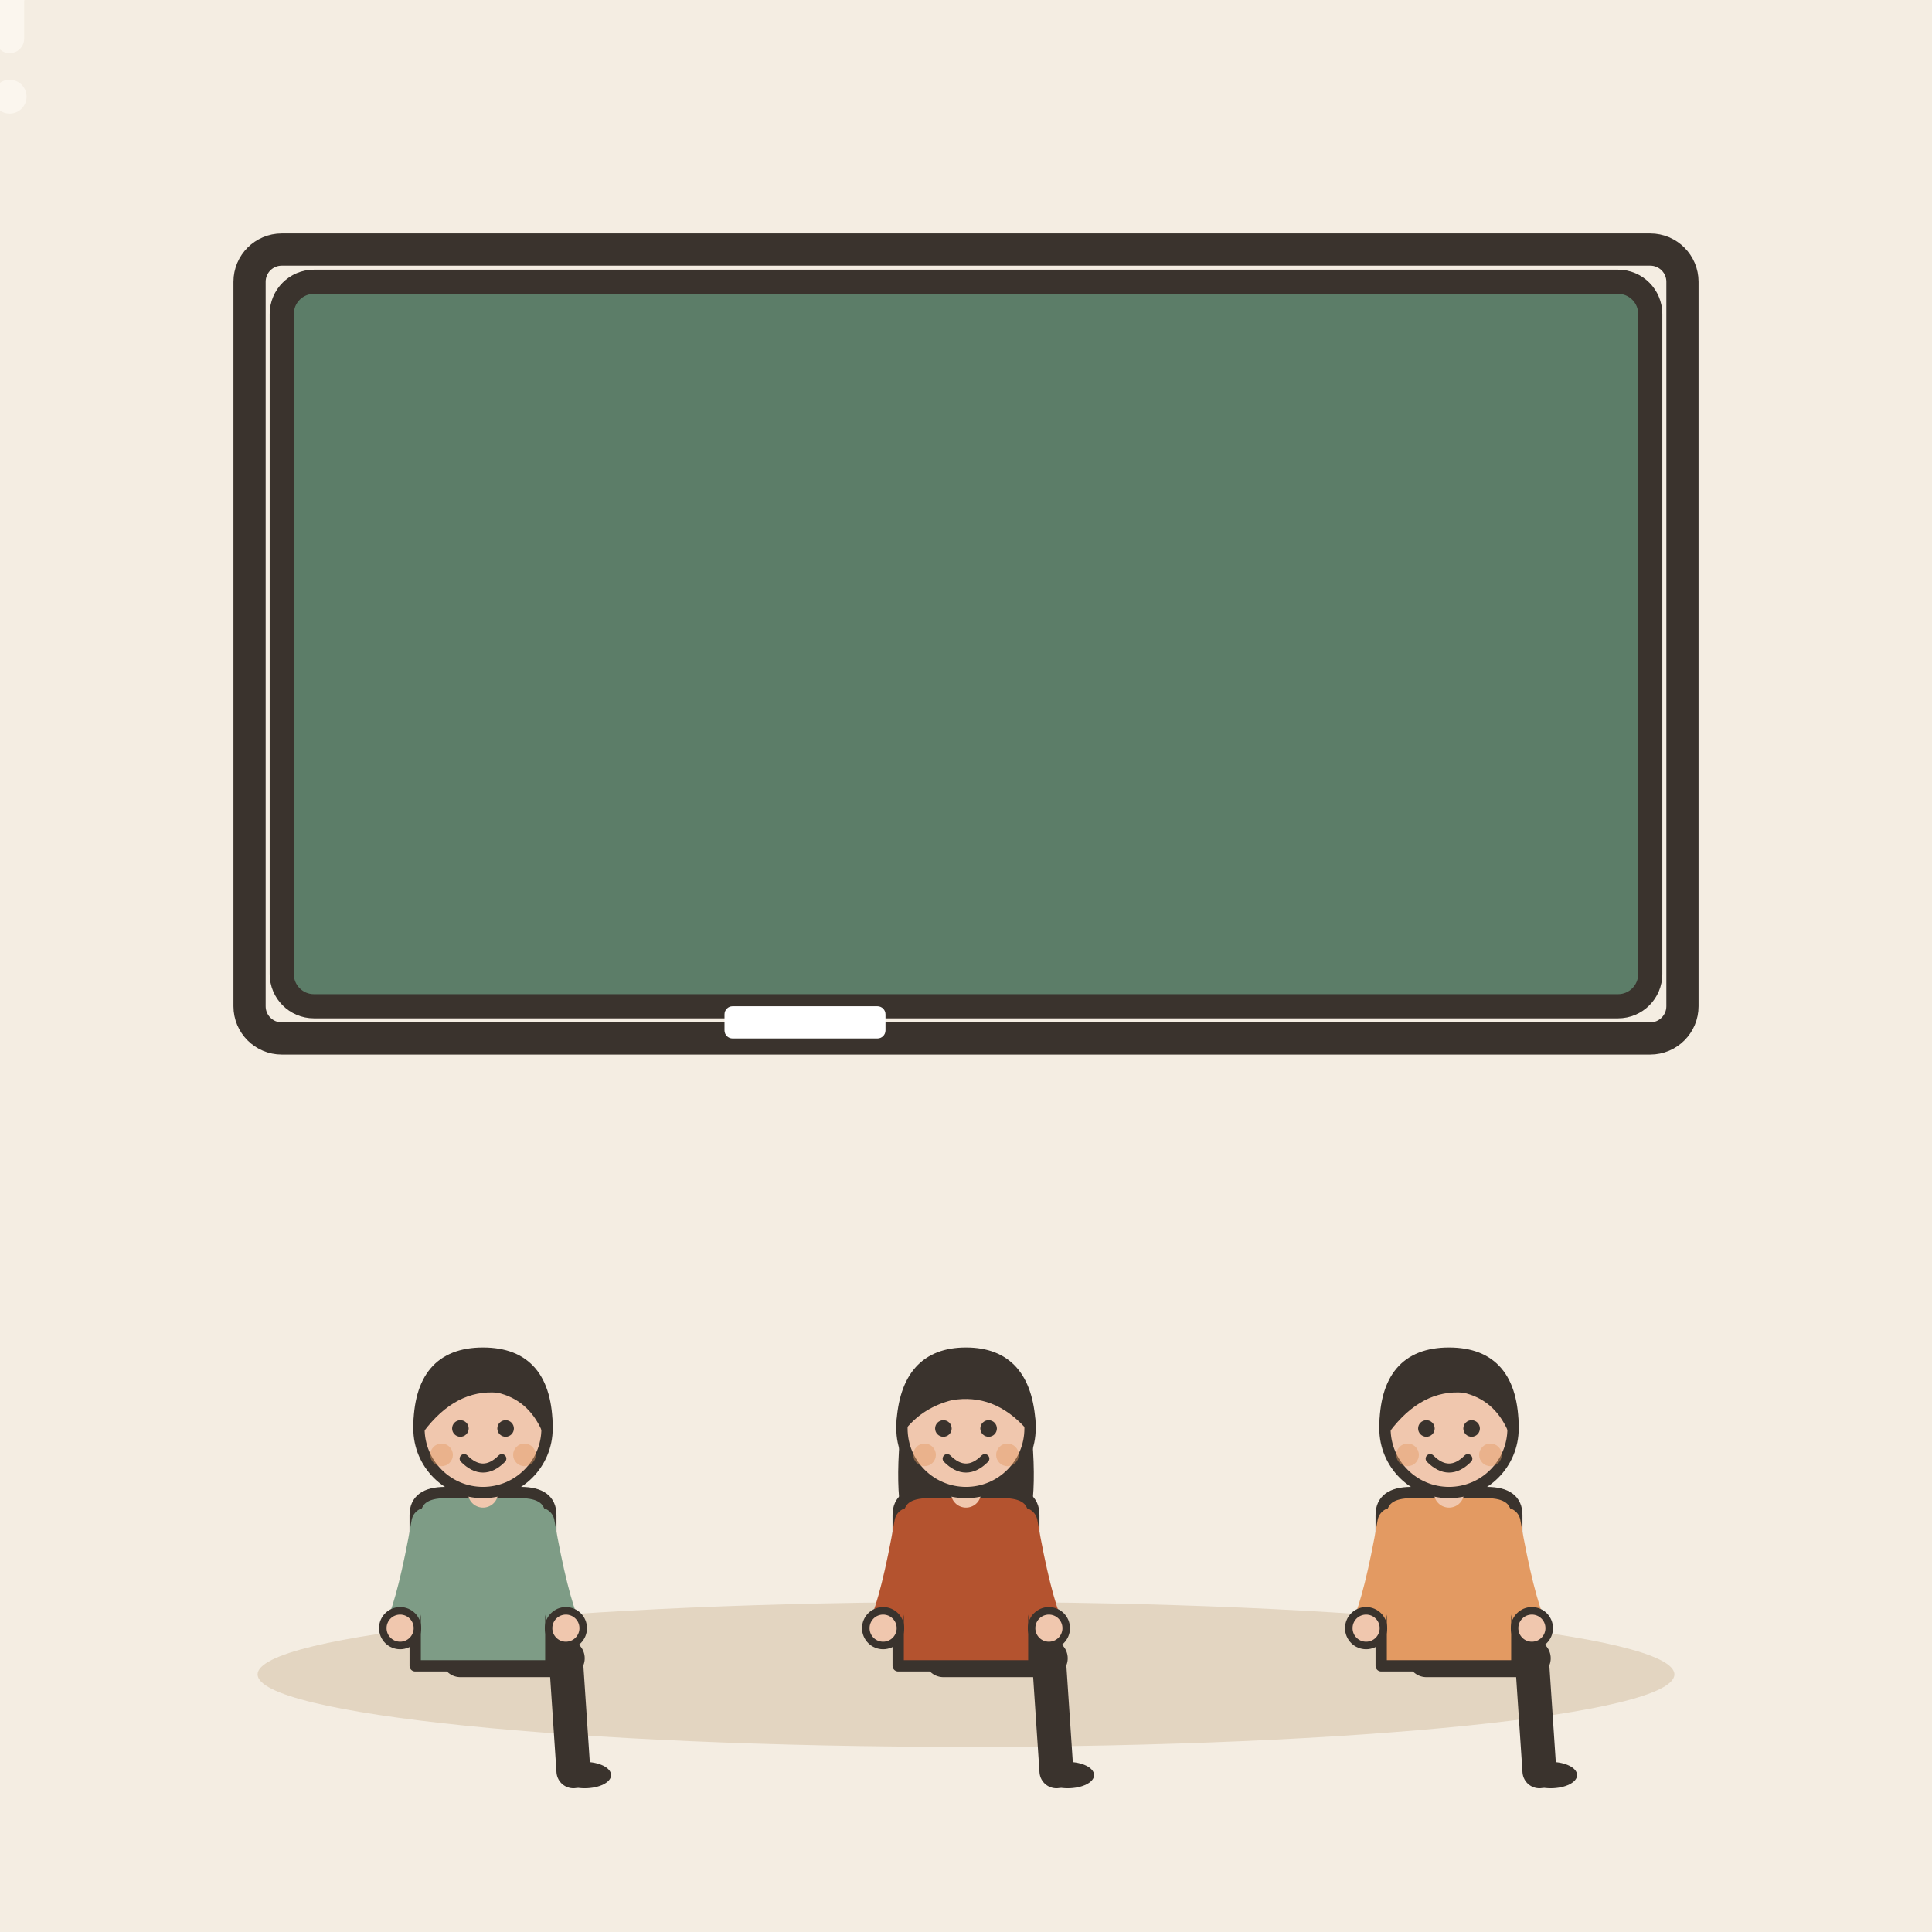
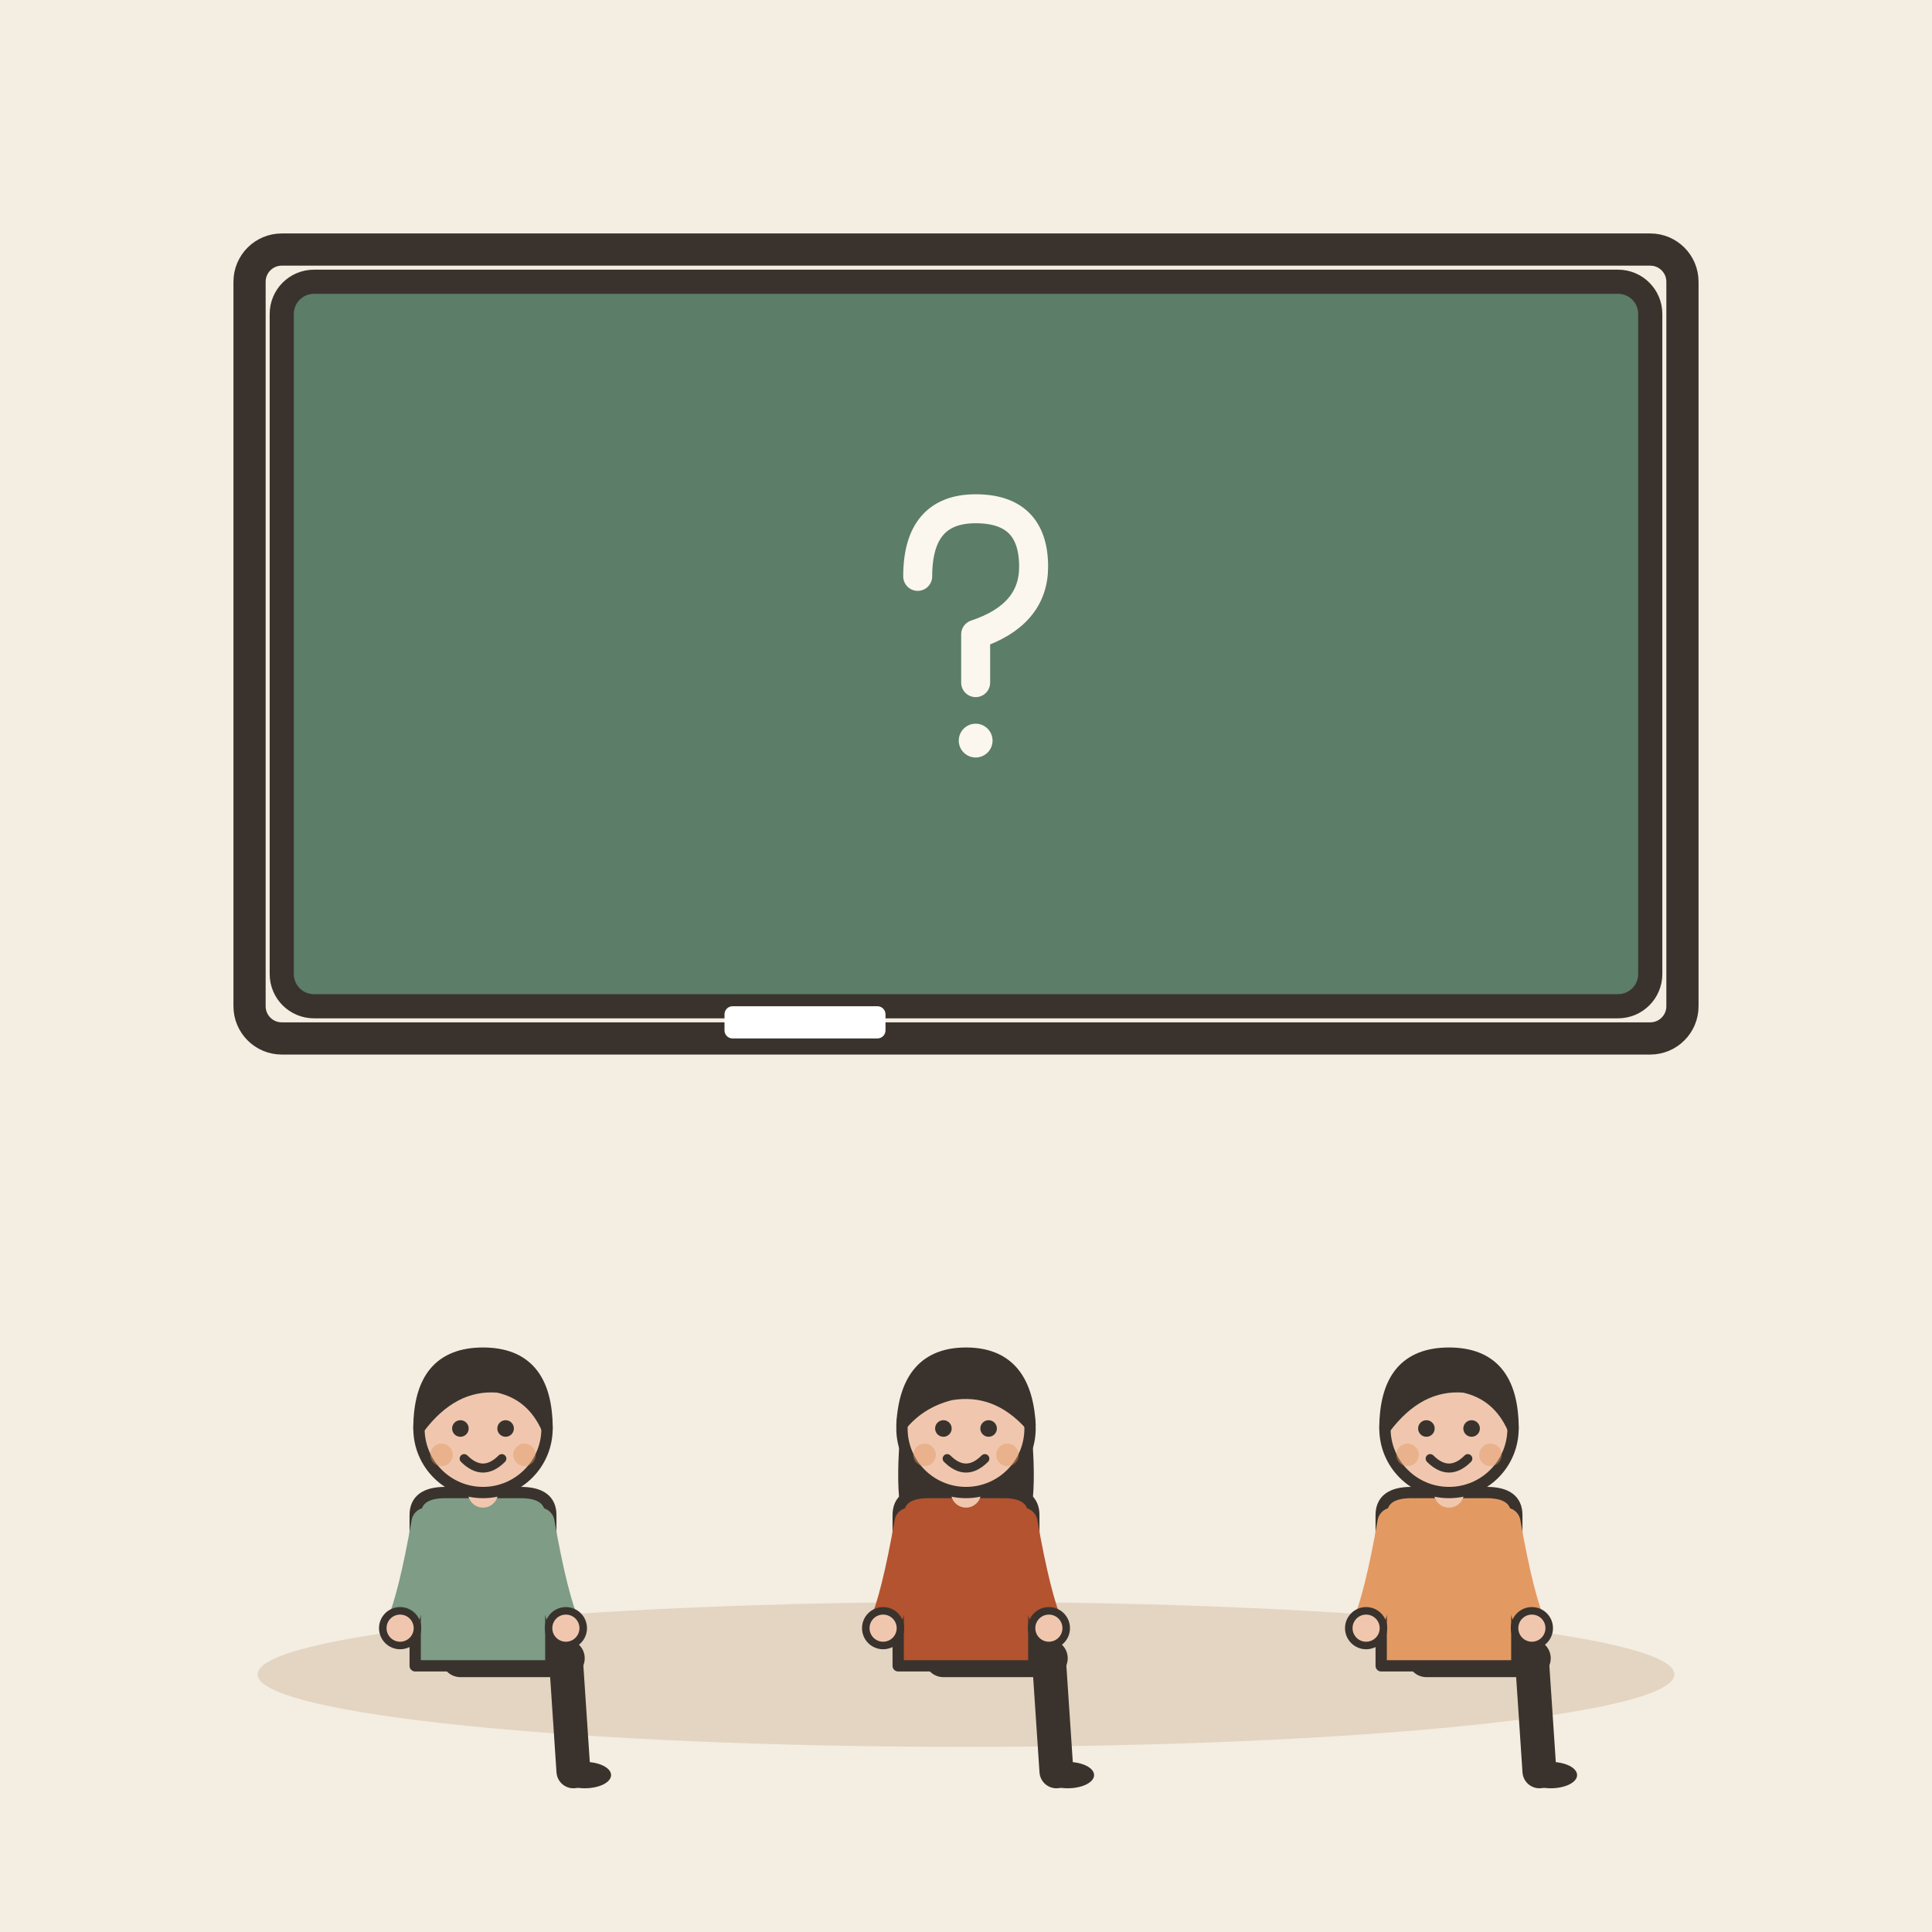
<svg xmlns="http://www.w3.org/2000/svg" viewBox="0 0 240 240" data-style="editorial">
  <rect width="240" height="240" fill="#F4EDE2" />
  <ellipse cx="120" cy="208" rx="88" ry="9" fill="#E3D5C1" />
  <rect x="35" y="35" width="170" height="90" rx="4" fill="#5C7D68" stroke="#3A332D" stroke-width="3" stroke-linecap="round" stroke-linejoin="round" />
  <rect x="31" y="31" width="178" height="98" rx="4" fill="none" stroke="#3A332D" stroke-linecap="round" stroke-linejoin="round" stroke-width="4" />
-   <g transform="translate(0 0) scale(0.6 0.6)">
-     <path d="M-10 -14Q-10 -28 2 -28Q14 -28 14 -16Q14 -6 2 -2L2 8" fill="none" stroke="#FBF6EE" stroke-width="6" stroke-linecap="round" stroke-linejoin="round" />
-     <circle cx="2" cy="20" r="3.5" fill="#FBF6EE" />
+   <g transform="translate(120 80)">
+     <g transform="translate(0 0) scale(0.6 0.6)">
+       <path d="M-10 -14Q-10 -28 2 -28Q14 -28 14 -16Q14 -6 2 -2L2 8" fill="none" stroke="#FBF6EE" stroke-width="6" stroke-linecap="round" stroke-linejoin="round" />
+       <circle cx="2" cy="20" r="3.5" fill="#FBF6EE" />
+     </g>
  </g>
  <rect x="90" y="125" width="20" height="4" rx="1" fill="#FFFFFF" />
  <g transform="translate(60 206) scale(0.468 0.468)">
    <path d="M-6 0L22 0" stroke="#3A332D" stroke-width="10" stroke-linecap="round" fill="none" />
    <path d="M22 0L24 30" stroke="#3A332D" stroke-width="9" stroke-linecap="round" fill="none" />
    <ellipse cx="27" cy="31" rx="7" ry="3.5" fill="#3A332D" />
    <g transform="translate(0 40)" />
    <path d="M-18 -38Q-18 -44 -10 -44L10 -44Q18 -44 18 -38L18 2L-18 2Z" fill="#7E9C86" stroke="#3A332D" stroke-width="3" stroke-linecap="round" stroke-linejoin="round" />
    <path d="M-15 -36Q-18.5 -16 -22 -8" fill="none" stroke="#7E9C86" stroke-width="8" stroke-linecap="round" stroke-linejoin="round" />
    <circle cx="-22" cy="-8" r="4.6" fill="#F0C7AE" stroke="#3A332D" stroke-linecap="round" stroke-linejoin="round" stroke-width="2" />
    <path d="M15 -36Q18.5 -16 22 -8" fill="none" stroke="#7E9C86" stroke-width="8" stroke-linecap="round" stroke-linejoin="round" />
    <circle cx="22" cy="-8" r="4.6" fill="#F0C7AE" stroke="#3A332D" stroke-linecap="round" stroke-linejoin="round" stroke-width="2" />
    <path d="M0 -44L0 -48" stroke="#F0C7AE" stroke-width="8" stroke-linecap="round" fill="none" />
    <g transform="translate(0 40)">
      <circle cx="0" cy="-101" r="17" fill="#F0C7AE" stroke="#3A332D" stroke-width="3" stroke-linecap="round" stroke-linejoin="round" />
      <path d="M-17 -101Q-17 -121 0 -121Q17 -121 17 -101Q13 -110 4 -112Q-8 -113 -17 -101Z" fill="#3A332D" stroke="#3A332D" stroke-width="3" stroke-linecap="round" stroke-linejoin="round" />
      <circle cx="-6" cy="-101" r="2.2" fill="#3A332D" />
      <circle cx="6" cy="-101" r="2.2" fill="#3A332D" />
      <path d="M-5 -93Q0 -88 5 -93" fill="none" stroke="#3A332D" stroke-width="2.4" stroke-linecap="round" stroke-linejoin="round" />
      <circle cx="-11" cy="-94" r="3" fill="#E39A62" opacity="0.45" />
      <circle cx="11" cy="-94" r="3" fill="#E39A62" opacity="0.45" />
    </g>
  </g>
  <g transform="translate(120 206) scale(0.468 0.468)">
    <path d="M-6 0L22 0" stroke="#3A332D" stroke-width="10" stroke-linecap="round" fill="none" />
    <path d="M22 0L24 30" stroke="#3A332D" stroke-width="9" stroke-linecap="round" fill="none" />
    <ellipse cx="27" cy="31" rx="7" ry="3.5" fill="#3A332D" />
    <g transform="translate(0 40)">
      <path d="M-17 -104Q-20 -78 -14 -70L-6 -78L6 -78L14 -70Q20 -78 17 -104Z" fill="#3A332D" />
    </g>
    <path d="M-18 -38Q-18 -44 -10 -44L10 -44Q18 -44 18 -38L18 2L-18 2Z" fill="#B4532F" stroke="#3A332D" stroke-width="3" stroke-linecap="round" stroke-linejoin="round" />
    <path d="M-15 -36Q-18.5 -16 -22 -8" fill="none" stroke="#B4532F" stroke-width="8" stroke-linecap="round" stroke-linejoin="round" />
    <circle cx="-22" cy="-8" r="4.6" fill="#F0C7AE" stroke="#3A332D" stroke-linecap="round" stroke-linejoin="round" stroke-width="2" />
    <path d="M15 -36Q18.5 -16 22 -8" fill="none" stroke="#B4532F" stroke-width="8" stroke-linecap="round" stroke-linejoin="round" />
    <circle cx="22" cy="-8" r="4.6" fill="#F0C7AE" stroke="#3A332D" stroke-linecap="round" stroke-linejoin="round" stroke-width="2" />
    <path d="M0 -44L0 -48" stroke="#F0C7AE" stroke-width="8" stroke-linecap="round" fill="none" />
    <g transform="translate(0 40)">
      <circle cx="0" cy="-101" r="17" fill="#F0C7AE" stroke="#3A332D" stroke-width="3" stroke-linecap="round" stroke-linejoin="round" />
      <path d="M-17 -102Q-16 -121 0 -121Q16 -121 17 -102Q8 -112 -4 -110Q-12 -108 -17 -102Z" fill="#3A332D" stroke="#3A332D" stroke-width="3" stroke-linecap="round" stroke-linejoin="round" />
      <circle cx="-6" cy="-101" r="2.2" fill="#3A332D" />
      <circle cx="6" cy="-101" r="2.2" fill="#3A332D" />
      <path d="M-5 -93Q0 -88 5 -93" fill="none" stroke="#3A332D" stroke-width="2.4" stroke-linecap="round" stroke-linejoin="round" />
      <circle cx="-11" cy="-94" r="3" fill="#E39A62" opacity="0.45" />
      <circle cx="11" cy="-94" r="3" fill="#E39A62" opacity="0.45" />
    </g>
  </g>
  <g transform="translate(180 206) scale(0.468 0.468)">
    <path d="M-6 0L22 0" stroke="#3A332D" stroke-width="10" stroke-linecap="round" fill="none" />
    <path d="M22 0L24 30" stroke="#3A332D" stroke-width="9" stroke-linecap="round" fill="none" />
    <ellipse cx="27" cy="31" rx="7" ry="3.5" fill="#3A332D" />
    <g transform="translate(0 40)" />
    <path d="M-18 -38Q-18 -44 -10 -44L10 -44Q18 -44 18 -38L18 2L-18 2Z" fill="#E39A62" stroke="#3A332D" stroke-width="3" stroke-linecap="round" stroke-linejoin="round" />
    <path d="M-15 -36Q-18.5 -16 -22 -8" fill="none" stroke="#E39A62" stroke-width="8" stroke-linecap="round" stroke-linejoin="round" />
    <circle cx="-22" cy="-8" r="4.6" fill="#F0C7AE" stroke="#3A332D" stroke-linecap="round" stroke-linejoin="round" stroke-width="2" />
    <path d="M15 -36Q18.5 -16 22 -8" fill="none" stroke="#E39A62" stroke-width="8" stroke-linecap="round" stroke-linejoin="round" />
    <circle cx="22" cy="-8" r="4.6" fill="#F0C7AE" stroke="#3A332D" stroke-linecap="round" stroke-linejoin="round" stroke-width="2" />
    <path d="M0 -44L0 -48" stroke="#F0C7AE" stroke-width="8" stroke-linecap="round" fill="none" />
    <g transform="translate(0 40)">
      <circle cx="0" cy="-101" r="17" fill="#F0C7AE" stroke="#3A332D" stroke-width="3" stroke-linecap="round" stroke-linejoin="round" />
      <path d="M-17 -101Q-17 -121 0 -121Q17 -121 17 -101Q13 -110 4 -112Q-8 -113 -17 -101Z" fill="#3A332D" stroke="#3A332D" stroke-width="3" stroke-linecap="round" stroke-linejoin="round" />
      <circle cx="-6" cy="-101" r="2.2" fill="#3A332D" />
      <circle cx="6" cy="-101" r="2.2" fill="#3A332D" />
      <path d="M-5 -93Q0 -88 5 -93" fill="none" stroke="#3A332D" stroke-width="2.4" stroke-linecap="round" stroke-linejoin="round" />
      <circle cx="-11" cy="-94" r="3" fill="#E39A62" opacity="0.45" />
      <circle cx="11" cy="-94" r="3" fill="#E39A62" opacity="0.45" />
    </g>
  </g>
</svg>
